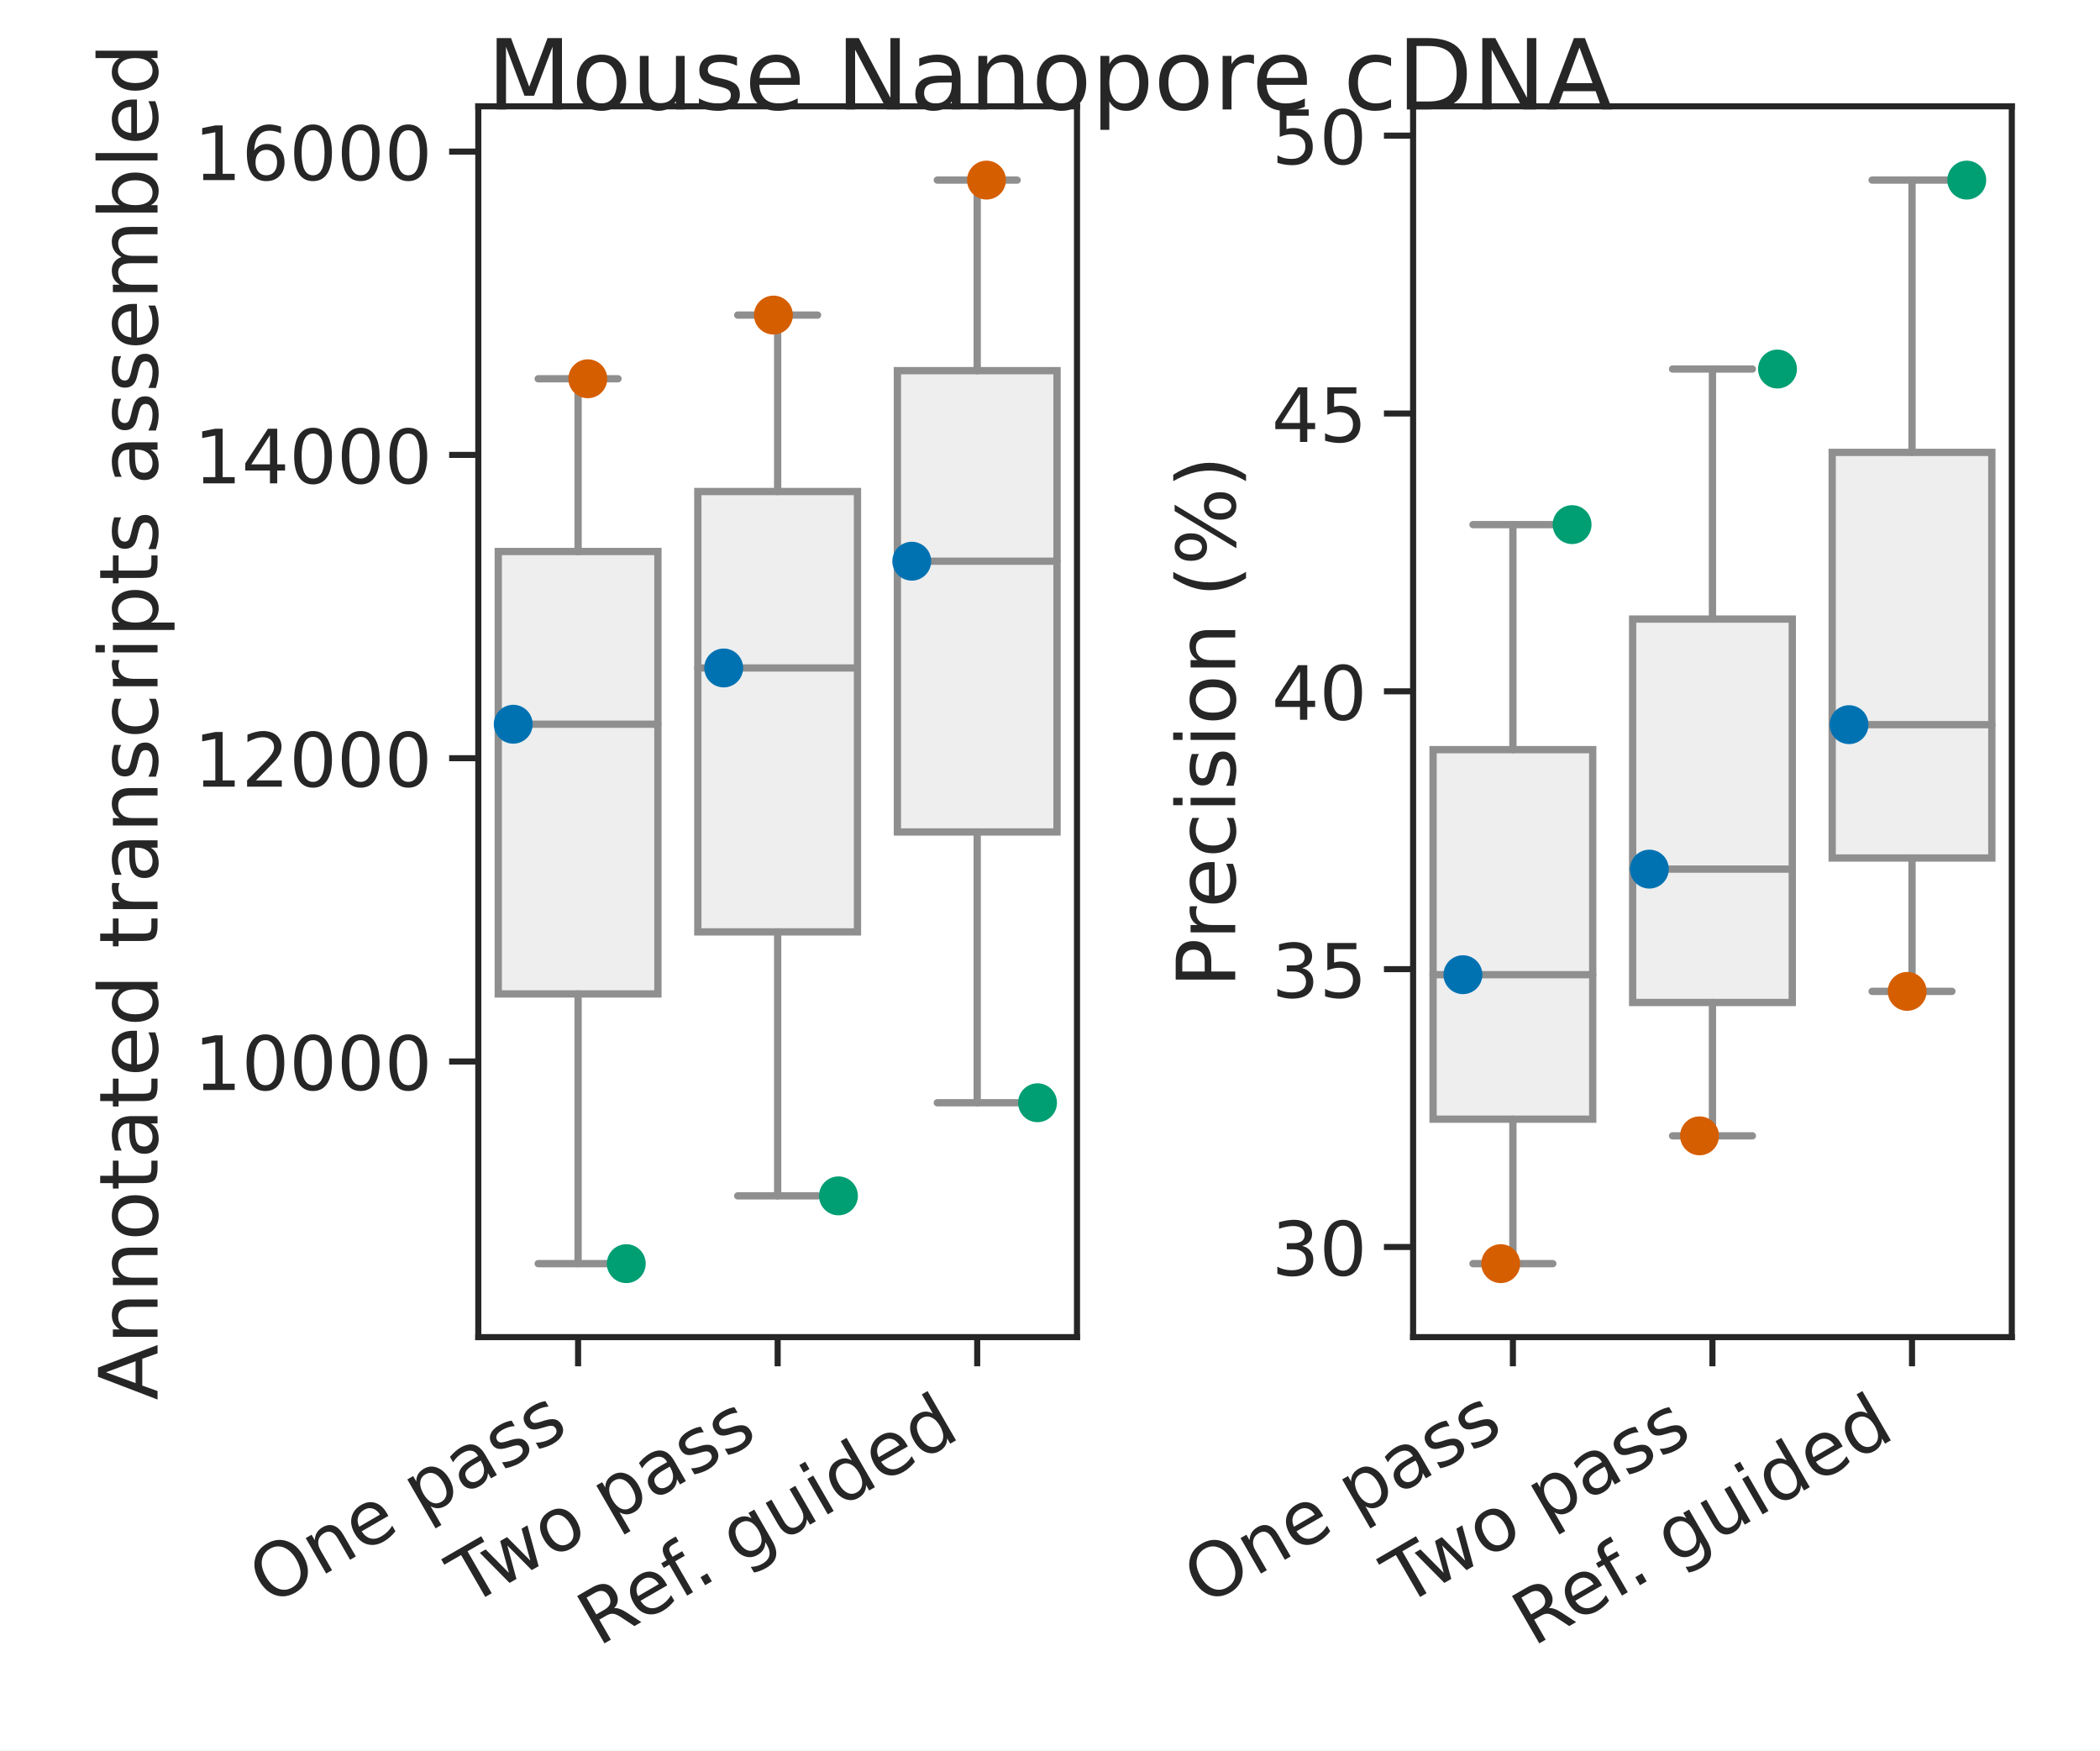
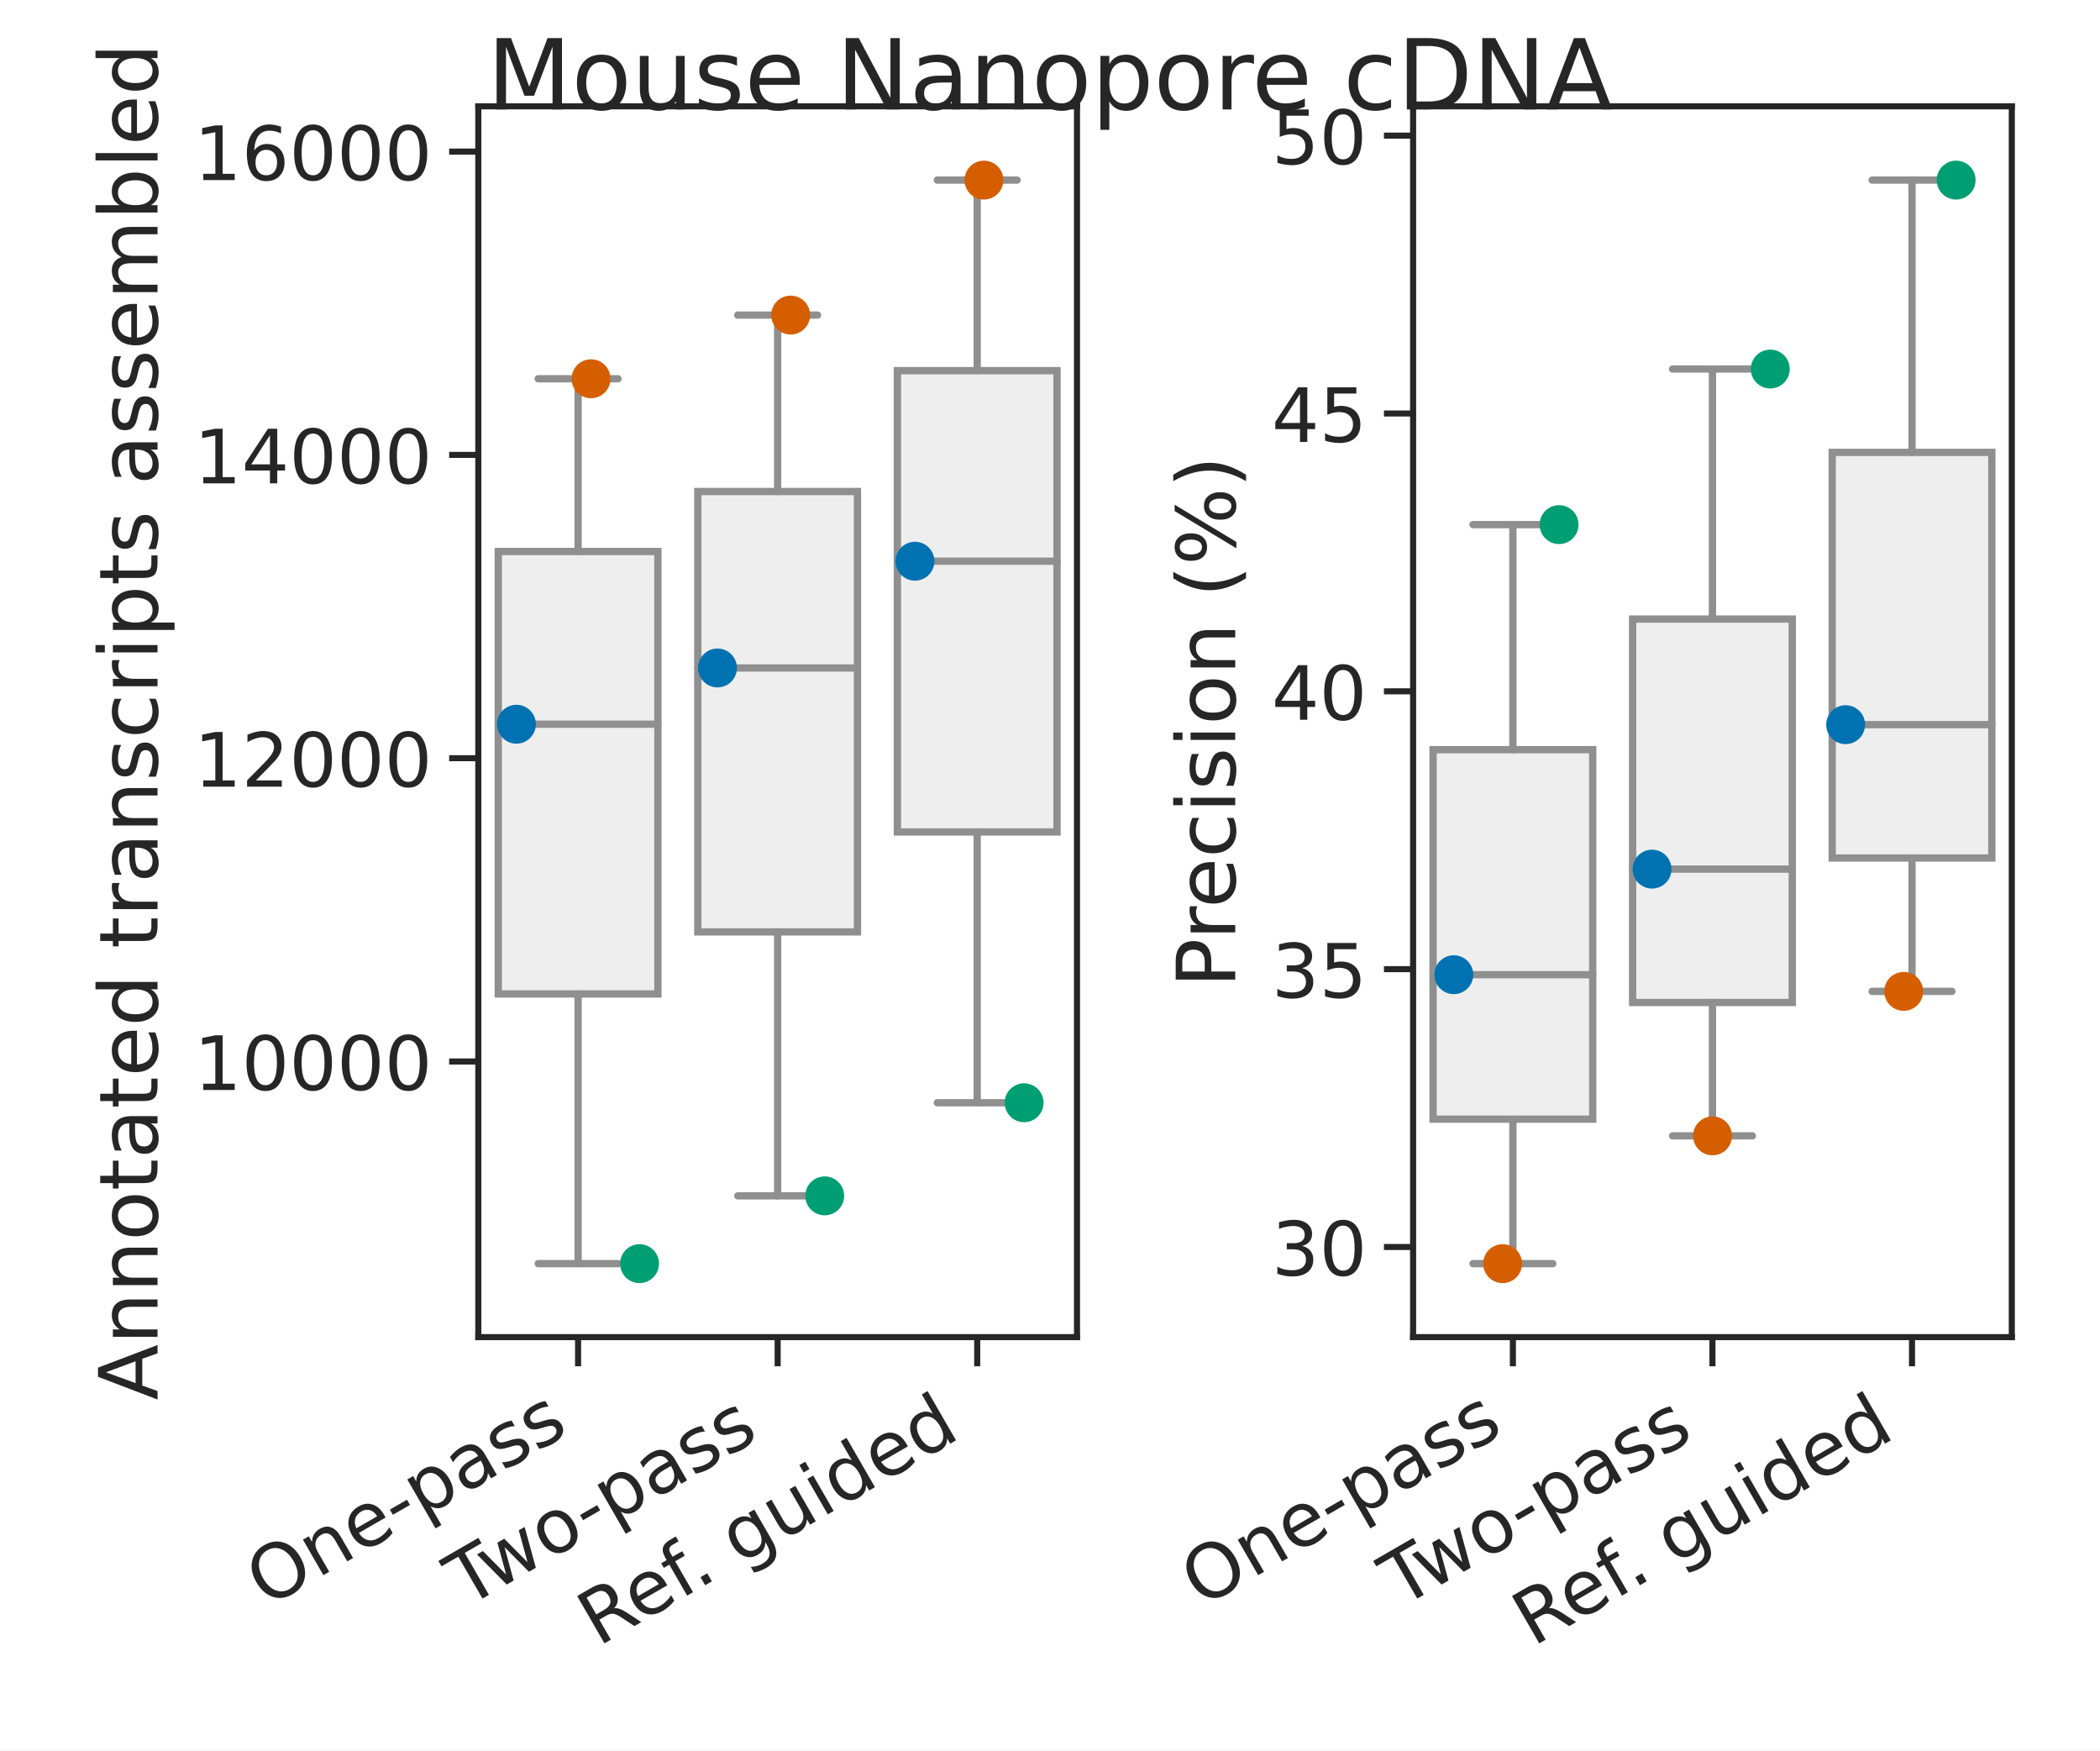
<svg xmlns="http://www.w3.org/2000/svg" xmlns:xlink="http://www.w3.org/1999/xlink" height="360pt" version="1.1" viewBox="0 0 432 360" width="432pt">
  <defs>
    <style type="text/css">
*{stroke-linecap:butt;stroke-linejoin:round;}
  </style>
  </defs>
  <g id="figure_1">
    <g id="patch_1">
      <path d="M 0 360  L 432 360  L 432 0  L 0 0  z " style="fill:#ffffff;" />
    </g>
    <g id="axes_1">
      <g id="patch_2">
        <path d="M 98.394 274.998  L 221.553 274.998  L 221.553 21.869  L 98.394 21.869  z " style="fill:#ffffff;" />
      </g>
      <g id="matplotlib.axis_1">
        <g id="xtick_1">
          <g id="line2d_1">
            <defs>
-               <path d="M 0 0  L 0 6  " id="m35695bc160" style="stroke:#262626;stroke-width:1.25;" />
+               <path d="M 0 0  L 0 6  " id="m1b682d31a8" style="stroke:#262626;stroke-width:1.25;" />
            </defs>
            <g>
-               <use style="fill:#262626;stroke:#262626;stroke-width:1.25;" x="118.921" xlink:href="#m35695bc160" y="274.998" />
+               <use style="fill:#262626;stroke:#262626;stroke-width:1.25;" x="118.921" xlink:href="#m1b682d31a8" y="274.998" />
            </g>
          </g>
          <g id="text_1">
-             <text style="fill:#262626;font-family:DejaVu Sans;font-size:15.4px;font-style:normal;font-weight:normal;" transform="translate(55.3885 330.388)rotate(-30)">One pass</text>
+             <text style="fill:#262626;font-family:DejaVu Sans;font-size:15.4px;font-style:normal;font-weight:normal;" transform="translate(54.81544 330.7188)rotate(-30)">One-pass</text>
          </g>
        </g>
        <g id="xtick_2">
          <g id="line2d_2">
            <g>
-               <use style="fill:#262626;stroke:#262626;stroke-width:1.25;" x="159.974" xlink:href="#m35695bc160" y="274.998" />
+               <use style="fill:#262626;stroke:#262626;stroke-width:1.25;" x="159.974" xlink:href="#m1b682d31a8" y="274.998" />
            </g>
          </g>
          <g id="text_2">
-             <text style="fill:#262626;font-family:DejaVu Sans;font-size:15.4px;font-style:normal;font-weight:normal;" transform="translate(96.41858 330.4012)rotate(-30)">Two pass</text>
+             <text style="fill:#262626;font-family:DejaVu Sans;font-size:15.4px;font-style:normal;font-weight:normal;" transform="translate(95.84343 330.7333)rotate(-30)">Two-pass</text>
          </g>
        </g>
        <g id="xtick_3">
          <g id="line2d_3">
            <g>
-               <use style="fill:#262626;stroke:#262626;stroke-width:1.25;" x="201.026" xlink:href="#m35695bc160" y="274.998" />
+               <use style="fill:#262626;stroke:#262626;stroke-width:1.25;" x="201.026" xlink:href="#m1b682d31a8" y="274.998" />
            </g>
          </g>
          <g id="text_3">
            <text style="fill:#262626;font-family:DejaVu Sans;font-size:15.4px;font-style:normal;font-weight:normal;" transform="translate(123.0387 338.7341)rotate(-30)">Ref. guided</text>
          </g>
        </g>
      </g>
      <g id="matplotlib.axis_2">
        <g id="ytick_1">
          <g id="line2d_4">
            <defs>
-               <path d="M 0 0  L -6 0  " id="mb1a4d8429c" style="stroke:#262626;stroke-width:1.25;" />
+               <path d="M 0 0  L -6 0  " id="mbcbd7ae369" style="stroke:#262626;stroke-width:1.25;" />
            </defs>
            <g>
-               <use style="fill:#262626;stroke:#262626;stroke-width:1.25;" x="98.394" xlink:href="#mb1a4d8429c" y="218.31" />
+               <use style="fill:#262626;stroke:#262626;stroke-width:1.25;" x="98.394" xlink:href="#mbcbd7ae369" y="218.31" />
            </g>
          </g>
          <g id="text_4">
            <text style="fill:#262626;font-family:DejaVu Sans;font-size:15.4px;font-style:normal;font-weight:normal;text-anchor:end;" transform="rotate(-0, 88.894, 224.1611)" x="88.894" y="224.161">10000</text>
          </g>
        </g>
        <g id="ytick_2">
          <g id="line2d_5">
            <g>
-               <use style="fill:#262626;stroke:#262626;stroke-width:1.25;" x="98.394" xlink:href="#mb1a4d8429c" y="155.933" />
+               <use style="fill:#262626;stroke:#262626;stroke-width:1.25;" x="98.394" xlink:href="#mbcbd7ae369" y="155.933" />
            </g>
          </g>
          <g id="text_5">
            <text style="fill:#262626;font-family:DejaVu Sans;font-size:15.4px;font-style:normal;font-weight:normal;text-anchor:end;" transform="rotate(-0, 88.894, 161.7834)" x="88.894" y="161.783">12000</text>
          </g>
        </g>
        <g id="ytick_3">
          <g id="line2d_6">
            <g>
-               <use style="fill:#262626;stroke:#262626;stroke-width:1.25;" x="98.394" xlink:href="#mb1a4d8429c" y="93.555" />
+               <use style="fill:#262626;stroke:#262626;stroke-width:1.25;" x="98.394" xlink:href="#mbcbd7ae369" y="93.555" />
            </g>
          </g>
          <g id="text_6">
            <text style="fill:#262626;font-family:DejaVu Sans;font-size:15.4px;font-style:normal;font-weight:normal;text-anchor:end;" transform="rotate(-0, 88.894, 99.40575)" x="88.894" y="99.406">14000</text>
          </g>
        </g>
        <g id="ytick_4">
          <g id="line2d_7">
            <g>
-               <use style="fill:#262626;stroke:#262626;stroke-width:1.25;" x="98.394" xlink:href="#mb1a4d8429c" y="31.177" />
+               <use style="fill:#262626;stroke:#262626;stroke-width:1.25;" x="98.394" xlink:href="#mbcbd7ae369" y="31.177" />
            </g>
          </g>
          <g id="text_7">
            <text style="fill:#262626;font-family:DejaVu Sans;font-size:15.4px;font-style:normal;font-weight:normal;text-anchor:end;" transform="rotate(-0, 88.894, 37.02806)" x="88.894" y="37.028">16000</text>
          </g>
        </g>
        <g id="text_8">
          <text style="fill:#262626;font-family:DejaVu Sans;font-size:16.8px;font-style:normal;font-weight:normal;text-anchor:middle;" transform="rotate(-90, 32.40888, 148.4337)" x="32.409" y="148.434">Annotated transcripts assembled</text>
        </g>
      </g>
      <g id="patch_3">
-         <path clip-path="url(#pfa158d2934)" d="M 102.499 204.416  L 135.342 204.416  L 135.342 113.422  L 102.499 113.422  L 102.499 204.416  z " style="fill:#eeeeee;stroke:#8f8f8f;stroke-linejoin:miter;stroke-width:1.5;" />
+         <path clip-path="url(#p673c6987f9)" d="M 102.499 204.416  L 135.342 204.416  L 135.342 113.422  L 102.499 113.422  L 102.499 204.416  z " style="fill:#eeeeee;stroke:#8f8f8f;stroke-linejoin:miter;stroke-width:1.5;" />
      </g>
      <g id="patch_4">
-         <path clip-path="url(#pfa158d2934)" d="M 143.552 191.659  L 176.395 191.659  L 176.395 101.087  L 143.552 101.087  L 143.552 191.659  z " style="fill:#eeeeee;stroke:#8f8f8f;stroke-linejoin:miter;stroke-width:1.5;" />
+         <path clip-path="url(#p673c6987f9)" d="M 143.552 191.659  L 176.395 191.659  L 176.395 101.087  L 143.552 101.087  L 143.552 191.659  z " style="fill:#eeeeee;stroke:#8f8f8f;stroke-linejoin:miter;stroke-width:1.5;" />
      </g>
      <g id="patch_5">
-         <path clip-path="url(#pfa158d2934)" d="M 184.605 171.106  L 217.448 171.106  L 217.448 76.23  L 184.605 76.23  L 184.605 171.106  z " style="fill:#eeeeee;stroke:#8f8f8f;stroke-linejoin:miter;stroke-width:1.5;" />
+         <path clip-path="url(#p673c6987f9)" d="M 184.605 171.106  L 217.448 171.106  L 217.448 76.23  L 184.605 76.23  L 184.605 171.106  z " style="fill:#eeeeee;stroke:#8f8f8f;stroke-linejoin:miter;stroke-width:1.5;" />
      </g>
      <g id="PathCollection_1" />
      <g id="PathCollection_2" />
      <g id="PathCollection_3" />
      <g id="line2d_8">
-         <path clip-path="url(#pfa158d2934)" d="M 118.921 204.416  L 118.921 259.885  " style="fill:none;stroke:#8f8f8f;stroke-linecap:round;stroke-width:1.5;" />
+         <path clip-path="url(#p673c6987f9)" d="M 118.921 204.416  L 118.921 259.885  " style="fill:none;stroke:#8f8f8f;stroke-linecap:round;stroke-width:1.5;" />
      </g>
      <g id="line2d_9">
-         <path clip-path="url(#pfa158d2934)" d="M 118.921 113.422  L 118.921 77.898  " style="fill:none;stroke:#8f8f8f;stroke-linecap:round;stroke-width:1.5;" />
+         <path clip-path="url(#p673c6987f9)" d="M 118.921 113.422  L 118.921 77.898  " style="fill:none;stroke:#8f8f8f;stroke-linecap:round;stroke-width:1.5;" />
      </g>
      <g id="line2d_10">
-         <path clip-path="url(#pfa158d2934)" d="M 110.71 259.885  L 127.131 259.885  " style="fill:none;stroke:#8f8f8f;stroke-linecap:round;stroke-width:1.5;" />
+         <path clip-path="url(#p673c6987f9)" d="M 110.71 259.885  L 127.131 259.885  " style="fill:none;stroke:#8f8f8f;stroke-linecap:round;stroke-width:1.5;" />
      </g>
      <g id="line2d_11">
-         <path clip-path="url(#pfa158d2934)" d="M 110.71 77.898  L 127.131 77.898  " style="fill:none;stroke:#8f8f8f;stroke-linecap:round;stroke-width:1.5;" />
+         <path clip-path="url(#p673c6987f9)" d="M 110.71 77.898  L 127.131 77.898  " style="fill:none;stroke:#8f8f8f;stroke-linecap:round;stroke-width:1.5;" />
      </g>
      <g id="line2d_12" />
      <g id="line2d_13">
-         <path clip-path="url(#pfa158d2934)" d="M 159.974 191.659  L 159.974 245.944  " style="fill:none;stroke:#8f8f8f;stroke-linecap:round;stroke-width:1.5;" />
+         <path clip-path="url(#p673c6987f9)" d="M 159.974 191.659  L 159.974 245.944  " style="fill:none;stroke:#8f8f8f;stroke-linecap:round;stroke-width:1.5;" />
      </g>
      <g id="line2d_14">
-         <path clip-path="url(#pfa158d2934)" d="M 159.974 101.087  L 159.974 64.799  " style="fill:none;stroke:#8f8f8f;stroke-linecap:round;stroke-width:1.5;" />
+         <path clip-path="url(#p673c6987f9)" d="M 159.974 101.087  L 159.974 64.799  " style="fill:none;stroke:#8f8f8f;stroke-linecap:round;stroke-width:1.5;" />
      </g>
      <g id="line2d_15">
-         <path clip-path="url(#pfa158d2934)" d="M 151.763 245.944  L 168.184 245.944  " style="fill:none;stroke:#8f8f8f;stroke-linecap:round;stroke-width:1.5;" />
+         <path clip-path="url(#p673c6987f9)" d="M 151.763 245.944  L 168.184 245.944  " style="fill:none;stroke:#8f8f8f;stroke-linecap:round;stroke-width:1.5;" />
      </g>
      <g id="line2d_16">
-         <path clip-path="url(#pfa158d2934)" d="M 151.763 64.799  L 168.184 64.799  " style="fill:none;stroke:#8f8f8f;stroke-linecap:round;stroke-width:1.5;" />
+         <path clip-path="url(#p673c6987f9)" d="M 151.763 64.799  L 168.184 64.799  " style="fill:none;stroke:#8f8f8f;stroke-linecap:round;stroke-width:1.5;" />
      </g>
      <g id="line2d_17" />
      <g id="line2d_18">
-         <path clip-path="url(#pfa158d2934)" d="M 201.026 171.106  L 201.026 226.794  " style="fill:none;stroke:#8f8f8f;stroke-linecap:round;stroke-width:1.5;" />
+         <path clip-path="url(#p673c6987f9)" d="M 201.026 171.106  L 201.026 226.794  " style="fill:none;stroke:#8f8f8f;stroke-linecap:round;stroke-width:1.5;" />
      </g>
      <g id="line2d_19">
-         <path clip-path="url(#pfa158d2934)" d="M 201.026 76.23  L 201.026 37.041  " style="fill:none;stroke:#8f8f8f;stroke-linecap:round;stroke-width:1.5;" />
+         <path clip-path="url(#p673c6987f9)" d="M 201.026 76.23  L 201.026 37.041  " style="fill:none;stroke:#8f8f8f;stroke-linecap:round;stroke-width:1.5;" />
      </g>
      <g id="line2d_20">
-         <path clip-path="url(#pfa158d2934)" d="M 192.816 226.794  L 209.237 226.794  " style="fill:none;stroke:#8f8f8f;stroke-linecap:round;stroke-width:1.5;" />
+         <path clip-path="url(#p673c6987f9)" d="M 192.816 226.794  L 209.237 226.794  " style="fill:none;stroke:#8f8f8f;stroke-linecap:round;stroke-width:1.5;" />
      </g>
      <g id="line2d_21">
-         <path clip-path="url(#pfa158d2934)" d="M 192.816 37.041  L 209.237 37.041  " style="fill:none;stroke:#8f8f8f;stroke-linecap:round;stroke-width:1.5;" />
+         <path clip-path="url(#p673c6987f9)" d="M 192.816 37.041  L 209.237 37.041  " style="fill:none;stroke:#8f8f8f;stroke-linecap:round;stroke-width:1.5;" />
      </g>
      <g id="line2d_22" />
      <g id="line2d_23">
-         <path clip-path="url(#pfa158d2934)" d="M 102.499 148.946  L 135.342 148.946  " style="fill:none;stroke:#8f8f8f;stroke-linecap:round;stroke-width:1.5;" />
+         <path clip-path="url(#p673c6987f9)" d="M 102.499 148.946  L 135.342 148.946  " style="fill:none;stroke:#8f8f8f;stroke-linecap:round;stroke-width:1.5;" />
      </g>
      <g id="line2d_24">
-         <path clip-path="url(#pfa158d2934)" d="M 143.552 137.375  L 176.395 137.375  " style="fill:none;stroke:#8f8f8f;stroke-linecap:round;stroke-width:1.5;" />
+         <path clip-path="url(#p673c6987f9)" d="M 143.552 137.375  L 176.395 137.375  " style="fill:none;stroke:#8f8f8f;stroke-linecap:round;stroke-width:1.5;" />
      </g>
      <g id="line2d_25">
-         <path clip-path="url(#pfa158d2934)" d="M 184.605 115.418  L 217.448 115.418  " style="fill:none;stroke:#8f8f8f;stroke-linecap:round;stroke-width:1.5;" />
+         <path clip-path="url(#p673c6987f9)" d="M 184.605 115.418  L 217.448 115.418  " style="fill:none;stroke:#8f8f8f;stroke-linecap:round;stroke-width:1.5;" />
      </g>
      <g id="patch_6">
        <path d="M 98.394 274.998  L 98.394 21.869  " style="fill:none;stroke:#262626;stroke-linecap:square;stroke-linejoin:miter;stroke-width:1.25;" />
      </g>
      <g id="patch_7">
        <path d="M 221.553 274.998  L 221.553 21.869  " style="fill:none;stroke:#262626;stroke-linecap:square;stroke-linejoin:miter;stroke-width:1.25;" />
      </g>
      <g id="patch_8">
        <path d="M 98.394 274.998  L 221.553 274.998  " style="fill:none;stroke:#262626;stroke-linecap:square;stroke-linejoin:miter;stroke-width:1.25;" />
      </g>
      <g id="patch_9">
        <path d="M 98.394 21.869  L 221.553 21.869  " style="fill:none;stroke:#262626;stroke-linecap:square;stroke-linejoin:miter;stroke-width:1.25;" />
      </g>
      <g id="PathCollection_4">
        <defs>
-           <path d="M 0 4  C 1.061 4 2.078 3.579 2.828 2.828  C 3.579 2.078 4 1.061 4 0  C 4 -1.061 3.579 -2.078 2.828 -2.828  C 2.078 -3.579 1.061 -4 0 -4  C -1.061 -4 -2.078 -3.579 -2.828 -2.828  C -3.579 -2.078 -4 -1.061 -4 0  C -4 1.061 -3.579 2.078 -2.828 2.828  C -2.078 3.579 -1.061 4 0 4  z " id="me81e88c90f" />
+           <path d="M 0 4  C 1.061 4 2.078 3.579 2.828 2.828  C 3.579 2.078 4 1.061 4 0  C 4 -1.061 3.579 -2.078 2.828 -2.828  C 2.078 -3.579 1.061 -4 0 -4  C -1.061 -4 -2.078 -3.579 -2.828 -2.828  C -3.579 -2.078 -4 -1.061 -4 0  C -4 1.061 -3.579 2.078 -2.828 2.828  C -2.078 3.579 -1.061 4 0 4  z " id="m7eb3a65cfc" />
        </defs>
-         <g clip-path="url(#pfa158d2934)">
-           <use style="fill:#0072b2;" x="105.579" xlink:href="#me81e88c90f" y="148.946" />
+         <g clip-path="url(#p673c6987f9)">
+           <use style="fill:#0072b2;" x="106.235" xlink:href="#m7eb3a65cfc" y="148.946" />
        </g>
      </g>
      <g id="PathCollection_5">
        <defs>
-           <path d="M 0 4  C 1.061 4 2.078 3.579 2.828 2.828  C 3.579 2.078 4 1.061 4 0  C 4 -1.061 3.579 -2.078 2.828 -2.828  C 2.078 -3.579 1.061 -4 0 -4  C -1.061 -4 -2.078 -3.579 -2.828 -2.828  C -3.579 -2.078 -4 -1.061 -4 0  C -4 1.061 -3.579 2.078 -2.828 2.828  C -2.078 3.579 -1.061 4 0 4  z " id="m8fe58d1405" />
+           <path d="M 0 4  C 1.061 4 2.078 3.579 2.828 2.828  C 3.579 2.078 4 1.061 4 0  C 4 -1.061 3.579 -2.078 2.828 -2.828  C 2.078 -3.579 1.061 -4 0 -4  C -1.061 -4 -2.078 -3.579 -2.828 -2.828  C -3.579 -2.078 -4 -1.061 -4 0  C -4 1.061 -3.579 2.078 -2.828 2.828  C -2.078 3.579 -1.061 4 0 4  z " id="m8874a88037" />
        </defs>
-         <g clip-path="url(#pfa158d2934)">
-           <use style="fill:#d55e00;" x="120.919" xlink:href="#m8fe58d1405" y="77.898" />
+         <g clip-path="url(#p673c6987f9)">
+           <use style="fill:#d55e00;" x="121.588" xlink:href="#m8874a88037" y="77.898" />
        </g>
      </g>
      <g id="PathCollection_6">
        <defs>
-           <path d="M 0 4  C 1.061 4 2.078 3.579 2.828 2.828  C 3.579 2.078 4 1.061 4 0  C 4 -1.061 3.579 -2.078 2.828 -2.828  C 2.078 -3.579 1.061 -4 0 -4  C -1.061 -4 -2.078 -3.579 -2.828 -2.828  C -3.579 -2.078 -4 -1.061 -4 0  C -4 1.061 -3.579 2.078 -2.828 2.828  C -2.078 3.579 -1.061 4 0 4  z " id="m6d40bb086e" />
+           <path d="M 0 4  C 1.061 4 2.078 3.579 2.828 2.828  C 3.579 2.078 4 1.061 4 0  C 4 -1.061 3.579 -2.078 2.828 -2.828  C 2.078 -3.579 1.061 -4 0 -4  C -1.061 -4 -2.078 -3.579 -2.828 -2.828  C -3.579 -2.078 -4 -1.061 -4 0  C -4 1.061 -3.579 2.078 -2.828 2.828  C -2.078 3.579 -1.061 4 0 4  z " id="meff7d8066f" />
        </defs>
-         <g clip-path="url(#pfa158d2934)">
-           <use style="fill:#009e73;" x="128.834" xlink:href="#m6d40bb086e" y="259.885" />
+         <g clip-path="url(#p673c6987f9)">
+           <use style="fill:#009e73;" x="131.566" xlink:href="#meff7d8066f" y="259.885" />
        </g>
      </g>
      <g id="PathCollection_7">
-         <g clip-path="url(#pfa158d2934)">
-           <use style="fill:#0072b2;" x="148.875" xlink:href="#me81e88c90f" y="137.375" />
+         <g clip-path="url(#p673c6987f9)">
+           <use style="fill:#0072b2;" x="147.596" xlink:href="#m7eb3a65cfc" y="137.375" />
        </g>
      </g>
      <g id="PathCollection_8">
-         <g clip-path="url(#pfa158d2934)">
-           <use style="fill:#d55e00;" x="159.105" xlink:href="#m8fe58d1405" y="64.799" />
+         <g clip-path="url(#p673c6987f9)">
+           <use style="fill:#d55e00;" x="162.649" xlink:href="#m8874a88037" y="64.799" />
        </g>
      </g>
      <g id="PathCollection_9">
-         <g clip-path="url(#pfa158d2934)">
-           <use style="fill:#009e73;" x="172.481" xlink:href="#m6d40bb086e" y="245.944" />
+         <g clip-path="url(#p673c6987f9)">
+           <use style="fill:#009e73;" x="169.656" xlink:href="#meff7d8066f" y="245.944" />
        </g>
      </g>
      <g id="PathCollection_10">
-         <g clip-path="url(#pfa158d2934)">
-           <use style="fill:#0072b2;" x="187.562" xlink:href="#me81e88c90f" y="115.418" />
+         <g clip-path="url(#p673c6987f9)">
+           <use style="fill:#0072b2;" x="188.221" xlink:href="#m7eb3a65cfc" y="115.418" />
        </g>
      </g>
      <g id="PathCollection_11">
-         <g clip-path="url(#pfa158d2934)">
-           <use style="fill:#d55e00;" x="202.938" xlink:href="#m8fe58d1405" y="37.041" />
+         <g clip-path="url(#p673c6987f9)">
+           <use style="fill:#d55e00;" x="202.415" xlink:href="#m8874a88037" y="37.041" />
        </g>
      </g>
      <g id="PathCollection_12">
-         <g clip-path="url(#pfa158d2934)">
-           <use style="fill:#009e73;" x="213.433" xlink:href="#m6d40bb086e" y="226.794" />
+         <g clip-path="url(#p673c6987f9)">
+           <use style="fill:#009e73;" x="210.676" xlink:href="#meff7d8066f" y="226.794" />
        </g>
      </g>
    </g>
    <g id="axes_2">
      <g id="patch_10">
        <path d="M 290.697 274.998  L 413.856 274.998  L 413.856 21.869  L 290.697 21.869  z " style="fill:#ffffff;" />
      </g>
      <g id="matplotlib.axis_3">
        <g id="xtick_4">
          <g id="line2d_26">
            <g>
-               <use style="fill:#262626;stroke:#262626;stroke-width:1.25;" x="311.224" xlink:href="#m35695bc160" y="274.998" />
+               <use style="fill:#262626;stroke:#262626;stroke-width:1.25;" x="311.224" xlink:href="#m1b682d31a8" y="274.998" />
            </g>
          </g>
          <g id="text_9">
-             <text style="fill:#262626;font-family:DejaVu Sans;font-size:15.4px;font-style:normal;font-weight:normal;" transform="translate(247.6915 330.388)rotate(-30)">One pass</text>
+             <text style="fill:#262626;font-family:DejaVu Sans;font-size:15.4px;font-style:normal;font-weight:normal;" transform="translate(247.1184 330.7188)rotate(-30)">One-pass</text>
          </g>
        </g>
        <g id="xtick_5">
          <g id="line2d_27">
            <g>
-               <use style="fill:#262626;stroke:#262626;stroke-width:1.25;" x="352.276" xlink:href="#m35695bc160" y="274.998" />
+               <use style="fill:#262626;stroke:#262626;stroke-width:1.25;" x="352.276" xlink:href="#m1b682d31a8" y="274.998" />
            </g>
          </g>
          <g id="text_10">
-             <text style="fill:#262626;font-family:DejaVu Sans;font-size:15.4px;font-style:normal;font-weight:normal;" transform="translate(288.7216 330.4012)rotate(-30)">Two pass</text>
+             <text style="fill:#262626;font-family:DejaVu Sans;font-size:15.4px;font-style:normal;font-weight:normal;" transform="translate(288.1464 330.7333)rotate(-30)">Two-pass</text>
          </g>
        </g>
        <g id="xtick_6">
          <g id="line2d_28">
            <g>
-               <use style="fill:#262626;stroke:#262626;stroke-width:1.25;" x="393.329" xlink:href="#m35695bc160" y="274.998" />
+               <use style="fill:#262626;stroke:#262626;stroke-width:1.25;" x="393.329" xlink:href="#m1b682d31a8" y="274.998" />
            </g>
          </g>
          <g id="text_11">
            <text style="fill:#262626;font-family:DejaVu Sans;font-size:15.4px;font-style:normal;font-weight:normal;" transform="translate(315.3417 338.7341)rotate(-30)">Ref. guided</text>
          </g>
        </g>
      </g>
      <g id="matplotlib.axis_4">
        <g id="ytick_5">
          <g id="line2d_29">
            <g>
-               <use style="fill:#262626;stroke:#262626;stroke-width:1.25;" x="290.697" xlink:href="#mb1a4d8429c" y="256.457" />
+               <use style="fill:#262626;stroke:#262626;stroke-width:1.25;" x="290.697" xlink:href="#mbcbd7ae369" y="256.457" />
            </g>
          </g>
          <g id="text_12">
            <text style="fill:#262626;font-family:DejaVu Sans;font-size:15.4px;font-style:normal;font-weight:normal;text-anchor:end;" transform="rotate(-0, 281.197, 262.3075)" x="281.197" y="262.307">30</text>
          </g>
        </g>
        <g id="ytick_6">
          <g id="line2d_30">
            <g>
-               <use style="fill:#262626;stroke:#262626;stroke-width:1.25;" x="290.697" xlink:href="#mb1a4d8429c" y="199.317" />
+               <use style="fill:#262626;stroke:#262626;stroke-width:1.25;" x="290.697" xlink:href="#mbcbd7ae369" y="199.317" />
            </g>
          </g>
          <g id="text_13">
            <text style="fill:#262626;font-family:DejaVu Sans;font-size:15.4px;font-style:normal;font-weight:normal;text-anchor:end;" transform="rotate(-0, 281.197, 205.1679)" x="281.197" y="205.168">35</text>
          </g>
        </g>
        <g id="ytick_7">
          <g id="line2d_31">
            <g>
-               <use style="fill:#262626;stroke:#262626;stroke-width:1.25;" x="290.697" xlink:href="#mb1a4d8429c" y="142.178" />
+               <use style="fill:#262626;stroke:#262626;stroke-width:1.25;" x="290.697" xlink:href="#mbcbd7ae369" y="142.178" />
            </g>
          </g>
          <g id="text_14">
            <text style="fill:#262626;font-family:DejaVu Sans;font-size:15.4px;font-style:normal;font-weight:normal;text-anchor:end;" transform="rotate(-0, 281.197, 148.0284)" x="281.197" y="148.028">40</text>
          </g>
        </g>
        <g id="ytick_8">
          <g id="line2d_32">
            <g>
-               <use style="fill:#262626;stroke:#262626;stroke-width:1.25;" x="290.697" xlink:href="#mb1a4d8429c" y="85.038" />
+               <use style="fill:#262626;stroke:#262626;stroke-width:1.25;" x="290.697" xlink:href="#mbcbd7ae369" y="85.038" />
            </g>
          </g>
          <g id="text_15">
            <text style="fill:#262626;font-family:DejaVu Sans;font-size:15.4px;font-style:normal;font-weight:normal;text-anchor:end;" transform="rotate(-0, 281.197, 90.8888)" x="281.197" y="90.889">45</text>
          </g>
        </g>
        <g id="ytick_9">
          <g id="line2d_33">
            <g>
-               <use style="fill:#262626;stroke:#262626;stroke-width:1.25;" x="290.697" xlink:href="#mb1a4d8429c" y="27.898" />
+               <use style="fill:#262626;stroke:#262626;stroke-width:1.25;" x="290.697" xlink:href="#mbcbd7ae369" y="27.898" />
            </g>
          </g>
          <g id="text_16">
            <text style="fill:#262626;font-family:DejaVu Sans;font-size:15.4px;font-style:normal;font-weight:normal;text-anchor:end;" transform="rotate(-0, 281.197, 33.74924)" x="281.197" y="33.749">50</text>
          </g>
        </g>
        <g id="text_17">
          <text style="fill:#262626;font-family:DejaVu Sans;font-size:16.8px;font-style:normal;font-weight:normal;text-anchor:middle;" transform="rotate(-90, 254.1066, 148.4337)" x="254.107" y="148.434">Precision (%)</text>
        </g>
      </g>
      <g id="patch_11">
-         <path clip-path="url(#p9d51618e8b)" d="M 294.802 230.172  L 327.645 230.172  L 327.645 154.177  L 294.802 154.177  L 294.802 230.172  z " style="fill:#eeeeee;stroke:#8f8f8f;stroke-linejoin:miter;stroke-width:1.5;" />
+         <path clip-path="url(#p2096918b51)" d="M 294.802 230.172  L 327.645 230.172  L 327.645 154.177  L 294.802 154.177  L 294.802 230.172  z " style="fill:#eeeeee;stroke:#8f8f8f;stroke-linejoin:miter;stroke-width:1.5;" />
      </g>
      <g id="patch_12">
-         <path clip-path="url(#p9d51618e8b)" d="M 335.855 206.174  L 368.698 206.174  L 368.698 127.321  L 335.855 127.321  L 335.855 206.174  z " style="fill:#eeeeee;stroke:#8f8f8f;stroke-linejoin:miter;stroke-width:1.5;" />
+         <path clip-path="url(#p2096918b51)" d="M 335.855 206.174  L 368.698 206.174  L 368.698 127.321  L 335.855 127.321  L 335.855 206.174  z " style="fill:#eeeeee;stroke:#8f8f8f;stroke-linejoin:miter;stroke-width:1.5;" />
      </g>
      <g id="patch_13">
-         <path clip-path="url(#p9d51618e8b)" d="M 376.908 176.461  L 409.751 176.461  L 409.751 93.038  L 376.908 93.038  L 376.908 176.461  z " style="fill:#eeeeee;stroke:#8f8f8f;stroke-linejoin:miter;stroke-width:1.5;" />
+         <path clip-path="url(#p2096918b51)" d="M 376.908 176.461  L 409.751 176.461  L 409.751 93.038  L 376.908 93.038  L 376.908 176.461  z " style="fill:#eeeeee;stroke:#8f8f8f;stroke-linejoin:miter;stroke-width:1.5;" />
      </g>
      <g id="PathCollection_13" />
      <g id="PathCollection_14" />
      <g id="PathCollection_15" />
      <g id="line2d_34">
-         <path clip-path="url(#p9d51618e8b)" d="M 311.224 230.172  L 311.224 259.885  " style="fill:none;stroke:#8f8f8f;stroke-linecap:round;stroke-width:1.5;" />
+         <path clip-path="url(#p2096918b51)" d="M 311.224 230.172  L 311.224 259.885  " style="fill:none;stroke:#8f8f8f;stroke-linecap:round;stroke-width:1.5;" />
      </g>
      <g id="line2d_35">
-         <path clip-path="url(#p9d51618e8b)" d="M 311.224 154.177  L 311.224 107.894  " style="fill:none;stroke:#8f8f8f;stroke-linecap:round;stroke-width:1.5;" />
+         <path clip-path="url(#p2096918b51)" d="M 311.224 154.177  L 311.224 107.894  " style="fill:none;stroke:#8f8f8f;stroke-linecap:round;stroke-width:1.5;" />
      </g>
      <g id="line2d_36">
-         <path clip-path="url(#p9d51618e8b)" d="M 303.013 259.885  L 319.434 259.885  " style="fill:none;stroke:#8f8f8f;stroke-linecap:round;stroke-width:1.5;" />
+         <path clip-path="url(#p2096918b51)" d="M 303.013 259.885  L 319.434 259.885  " style="fill:none;stroke:#8f8f8f;stroke-linecap:round;stroke-width:1.5;" />
      </g>
      <g id="line2d_37">
-         <path clip-path="url(#p9d51618e8b)" d="M 303.013 107.894  L 319.434 107.894  " style="fill:none;stroke:#8f8f8f;stroke-linecap:round;stroke-width:1.5;" />
+         <path clip-path="url(#p2096918b51)" d="M 303.013 107.894  L 319.434 107.894  " style="fill:none;stroke:#8f8f8f;stroke-linecap:round;stroke-width:1.5;" />
      </g>
      <g id="line2d_38" />
      <g id="line2d_39">
-         <path clip-path="url(#p9d51618e8b)" d="M 352.276 206.174  L 352.276 233.601  " style="fill:none;stroke:#8f8f8f;stroke-linecap:round;stroke-width:1.5;" />
+         <path clip-path="url(#p2096918b51)" d="M 352.276 206.174  L 352.276 233.601  " style="fill:none;stroke:#8f8f8f;stroke-linecap:round;stroke-width:1.5;" />
      </g>
      <g id="line2d_40">
-         <path clip-path="url(#p9d51618e8b)" d="M 352.276 127.321  L 352.276 75.896  " style="fill:none;stroke:#8f8f8f;stroke-linecap:round;stroke-width:1.5;" />
+         <path clip-path="url(#p2096918b51)" d="M 352.276 127.321  L 352.276 75.896  " style="fill:none;stroke:#8f8f8f;stroke-linecap:round;stroke-width:1.5;" />
      </g>
      <g id="line2d_41">
-         <path clip-path="url(#p9d51618e8b)" d="M 344.066 233.601  L 360.487 233.601  " style="fill:none;stroke:#8f8f8f;stroke-linecap:round;stroke-width:1.5;" />
+         <path clip-path="url(#p2096918b51)" d="M 344.066 233.601  L 360.487 233.601  " style="fill:none;stroke:#8f8f8f;stroke-linecap:round;stroke-width:1.5;" />
      </g>
      <g id="line2d_42">
-         <path clip-path="url(#p9d51618e8b)" d="M 344.066 75.896  L 360.487 75.896  " style="fill:none;stroke:#8f8f8f;stroke-linecap:round;stroke-width:1.5;" />
+         <path clip-path="url(#p2096918b51)" d="M 344.066 75.896  L 360.487 75.896  " style="fill:none;stroke:#8f8f8f;stroke-linecap:round;stroke-width:1.5;" />
      </g>
      <g id="line2d_43" />
      <g id="line2d_44">
-         <path clip-path="url(#p9d51618e8b)" d="M 393.329 176.461  L 393.329 203.888  " style="fill:none;stroke:#8f8f8f;stroke-linecap:round;stroke-width:1.5;" />
+         <path clip-path="url(#p2096918b51)" d="M 393.329 176.461  L 393.329 203.888  " style="fill:none;stroke:#8f8f8f;stroke-linecap:round;stroke-width:1.5;" />
      </g>
      <g id="line2d_45">
-         <path clip-path="url(#p9d51618e8b)" d="M 393.329 93.038  L 393.329 37.041  " style="fill:none;stroke:#8f8f8f;stroke-linecap:round;stroke-width:1.5;" />
+         <path clip-path="url(#p2096918b51)" d="M 393.329 93.038  L 393.329 37.041  " style="fill:none;stroke:#8f8f8f;stroke-linecap:round;stroke-width:1.5;" />
      </g>
      <g id="line2d_46">
-         <path clip-path="url(#p9d51618e8b)" d="M 385.119 203.888  L 401.54 203.888  " style="fill:none;stroke:#8f8f8f;stroke-linecap:round;stroke-width:1.5;" />
+         <path clip-path="url(#p2096918b51)" d="M 385.119 203.888  L 401.54 203.888  " style="fill:none;stroke:#8f8f8f;stroke-linecap:round;stroke-width:1.5;" />
      </g>
      <g id="line2d_47">
-         <path clip-path="url(#p9d51618e8b)" d="M 385.119 37.041  L 401.54 37.041  " style="fill:none;stroke:#8f8f8f;stroke-linecap:round;stroke-width:1.5;" />
+         <path clip-path="url(#p2096918b51)" d="M 385.119 37.041  L 401.54 37.041  " style="fill:none;stroke:#8f8f8f;stroke-linecap:round;stroke-width:1.5;" />
      </g>
      <g id="line2d_48" />
      <g id="line2d_49">
-         <path clip-path="url(#p9d51618e8b)" d="M 294.802 200.46  L 327.645 200.46  " style="fill:none;stroke:#8f8f8f;stroke-linecap:round;stroke-width:1.5;" />
+         <path clip-path="url(#p2096918b51)" d="M 294.802 200.46  L 327.645 200.46  " style="fill:none;stroke:#8f8f8f;stroke-linecap:round;stroke-width:1.5;" />
      </g>
      <g id="line2d_50">
-         <path clip-path="url(#p9d51618e8b)" d="M 335.855 178.747  L 368.698 178.747  " style="fill:none;stroke:#8f8f8f;stroke-linecap:round;stroke-width:1.5;" />
+         <path clip-path="url(#p2096918b51)" d="M 335.855 178.747  L 368.698 178.747  " style="fill:none;stroke:#8f8f8f;stroke-linecap:round;stroke-width:1.5;" />
      </g>
      <g id="line2d_51">
-         <path clip-path="url(#p9d51618e8b)" d="M 376.908 149.034  L 409.751 149.034  " style="fill:none;stroke:#8f8f8f;stroke-linecap:round;stroke-width:1.5;" />
+         <path clip-path="url(#p2096918b51)" d="M 376.908 149.034  L 409.751 149.034  " style="fill:none;stroke:#8f8f8f;stroke-linecap:round;stroke-width:1.5;" />
      </g>
      <g id="patch_14">
        <path d="M 290.697 274.998  L 290.697 21.869  " style="fill:none;stroke:#262626;stroke-linecap:square;stroke-linejoin:miter;stroke-width:1.25;" />
      </g>
      <g id="patch_15">
        <path d="M 413.856 274.998  L 413.856 21.869  " style="fill:none;stroke:#262626;stroke-linecap:square;stroke-linejoin:miter;stroke-width:1.25;" />
      </g>
      <g id="patch_16">
        <path d="M 290.697 274.998  L 413.856 274.998  " style="fill:none;stroke:#262626;stroke-linecap:square;stroke-linejoin:miter;stroke-width:1.25;" />
      </g>
      <g id="patch_17">
        <path d="M 290.697 21.869  L 413.856 21.869  " style="fill:none;stroke:#262626;stroke-linecap:square;stroke-linejoin:miter;stroke-width:1.25;" />
      </g>
      <g id="PathCollection_16">
-         <g clip-path="url(#p9d51618e8b)">
-           <use style="fill:#0072b2;" x="300.942" xlink:href="#me81e88c90f" y="200.46" />
+         <g clip-path="url(#p2096918b51)">
+           <use style="fill:#0072b2;" x="299.07" xlink:href="#m7eb3a65cfc" y="200.46" />
        </g>
      </g>
      <g id="PathCollection_17">
-         <g clip-path="url(#p9d51618e8b)">
-           <use style="fill:#d55e00;" x="308.72" xlink:href="#m8fe58d1405" y="259.885" />
+         <g clip-path="url(#p2096918b51)">
+           <use style="fill:#d55e00;" x="309.111" xlink:href="#m8874a88037" y="259.885" />
        </g>
      </g>
      <g id="PathCollection_18">
-         <g clip-path="url(#p9d51618e8b)">
-           <use style="fill:#009e73;" x="323.402" xlink:href="#m6d40bb086e" y="107.894" />
+         <g clip-path="url(#p2096918b51)">
+           <use style="fill:#009e73;" x="320.724" xlink:href="#meff7d8066f" y="107.894" />
        </g>
      </g>
      <g id="PathCollection_19">
-         <g clip-path="url(#p9d51618e8b)">
-           <use style="fill:#0072b2;" x="339.295" xlink:href="#me81e88c90f" y="178.747" />
+         <g clip-path="url(#p2096918b51)">
+           <use style="fill:#0072b2;" x="339.85" xlink:href="#m7eb3a65cfc" y="178.747" />
        </g>
      </g>
      <g id="PathCollection_20">
-         <g clip-path="url(#p9d51618e8b)">
-           <use style="fill:#d55e00;" x="349.619" xlink:href="#m8fe58d1405" y="233.601" />
+         <g clip-path="url(#p2096918b51)">
+           <use style="fill:#d55e00;" x="352.297" xlink:href="#m8874a88037" y="233.601" />
        </g>
      </g>
      <g id="PathCollection_21">
-         <g clip-path="url(#p9d51618e8b)">
-           <use style="fill:#009e73;" x="365.656" xlink:href="#m6d40bb086e" y="75.896" />
+         <g clip-path="url(#p2096918b51)">
+           <use style="fill:#009e73;" x="364.172" xlink:href="#meff7d8066f" y="75.896" />
        </g>
      </g>
      <g id="PathCollection_22">
-         <g clip-path="url(#p9d51618e8b)">
-           <use style="fill:#0072b2;" x="380.373" xlink:href="#me81e88c90f" y="149.034" />
+         <g clip-path="url(#p2096918b51)">
+           <use style="fill:#0072b2;" x="379.674" xlink:href="#m7eb3a65cfc" y="149.034" />
        </g>
      </g>
      <g id="PathCollection_23">
-         <g clip-path="url(#p9d51618e8b)">
-           <use style="fill:#d55e00;" x="392.335" xlink:href="#m8fe58d1405" y="203.888" />
+         <g clip-path="url(#p2096918b51)">
+           <use style="fill:#d55e00;" x="391.619" xlink:href="#m8874a88037" y="203.888" />
        </g>
      </g>
      <g id="PathCollection_24">
-         <g clip-path="url(#p9d51618e8b)">
-           <use style="fill:#009e73;" x="404.591" xlink:href="#m6d40bb086e" y="37.041" />
+         <g clip-path="url(#p2096918b51)">
+           <use style="fill:#009e73;" x="402.409" xlink:href="#meff7d8066f" y="37.041" />
        </g>
      </g>
    </g>
    <g id="text_18">
      <text style="fill:#262626;font-family:DejaVu Sans;font-size:20.16px;font-style:normal;font-weight:normal;text-anchor:middle;" transform="rotate(-0, 216, 22.51845)" x="216" y="22.518">Mouse Nanopore cDNA</text>
    </g>
  </g>
  <defs>
-     <clipPath id="pfa158d2934">
+     <clipPath id="p673c6987f9">
      <rect height="253.129" width="123.159" x="98.394" y="21.869" />
    </clipPath>
-     <clipPath id="p9d51618e8b">
+     <clipPath id="p2096918b51">
      <rect height="253.129" width="123.159" x="290.697" y="21.869" />
    </clipPath>
  </defs>
</svg>
